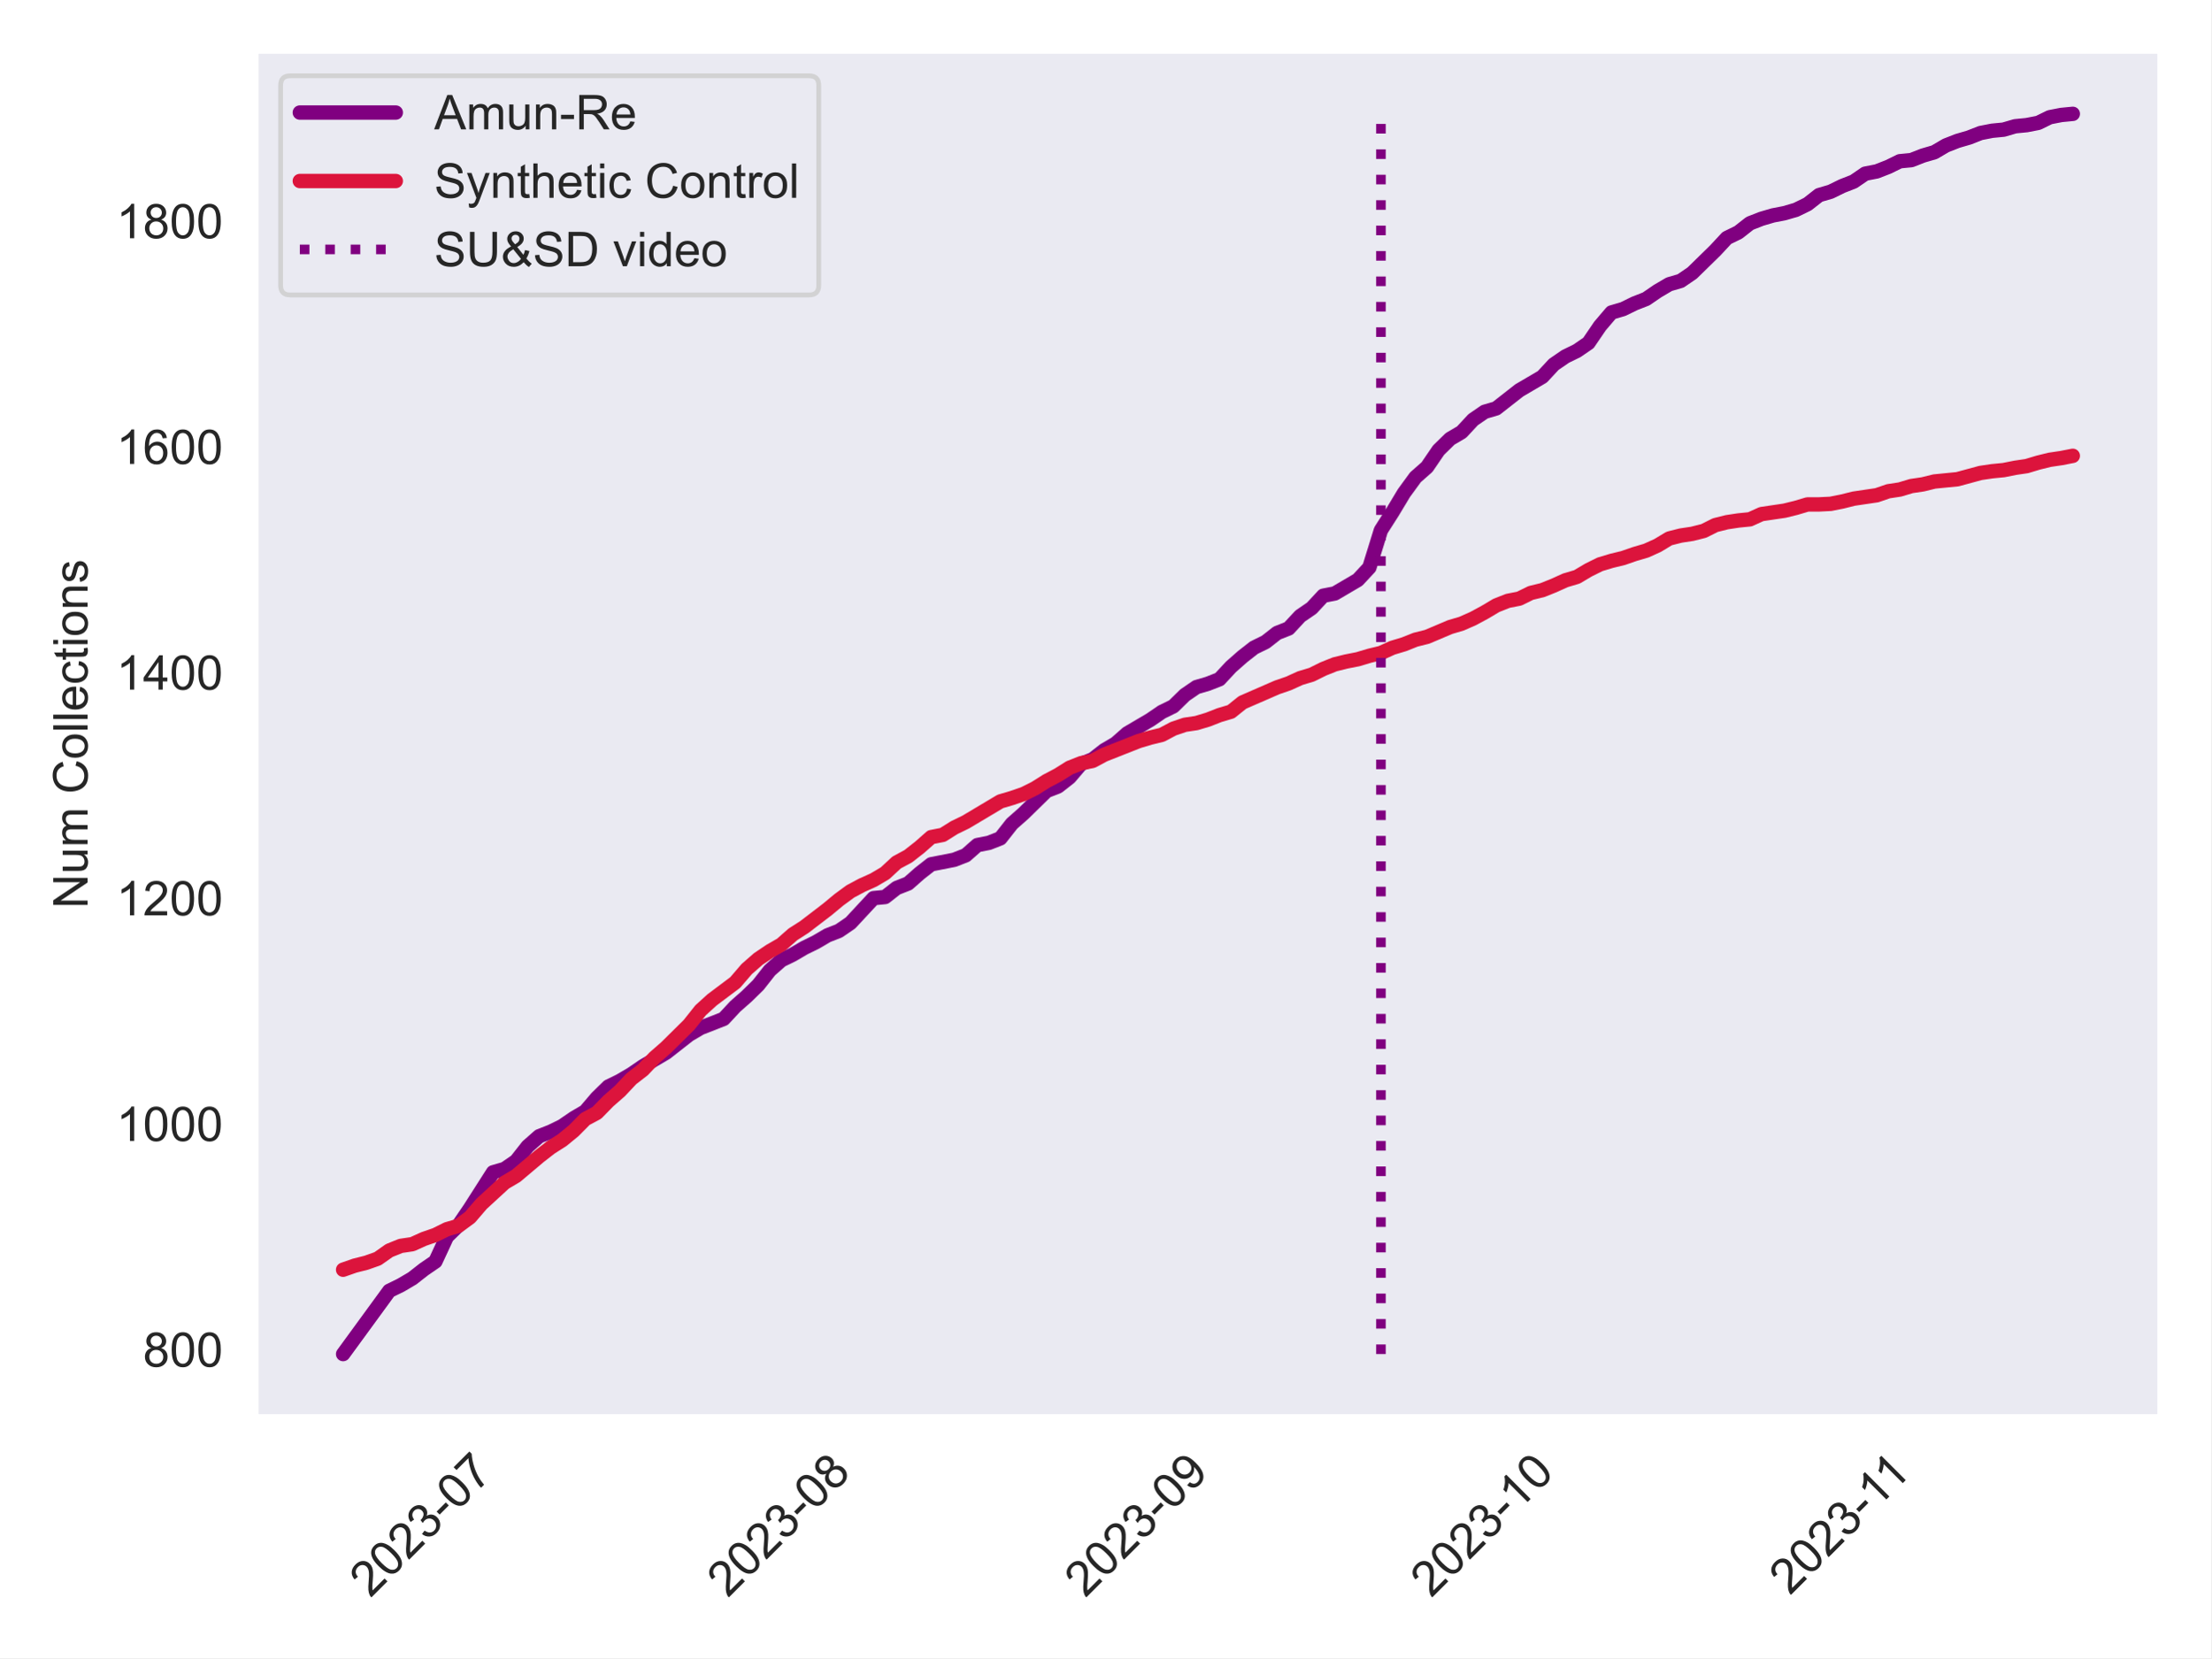
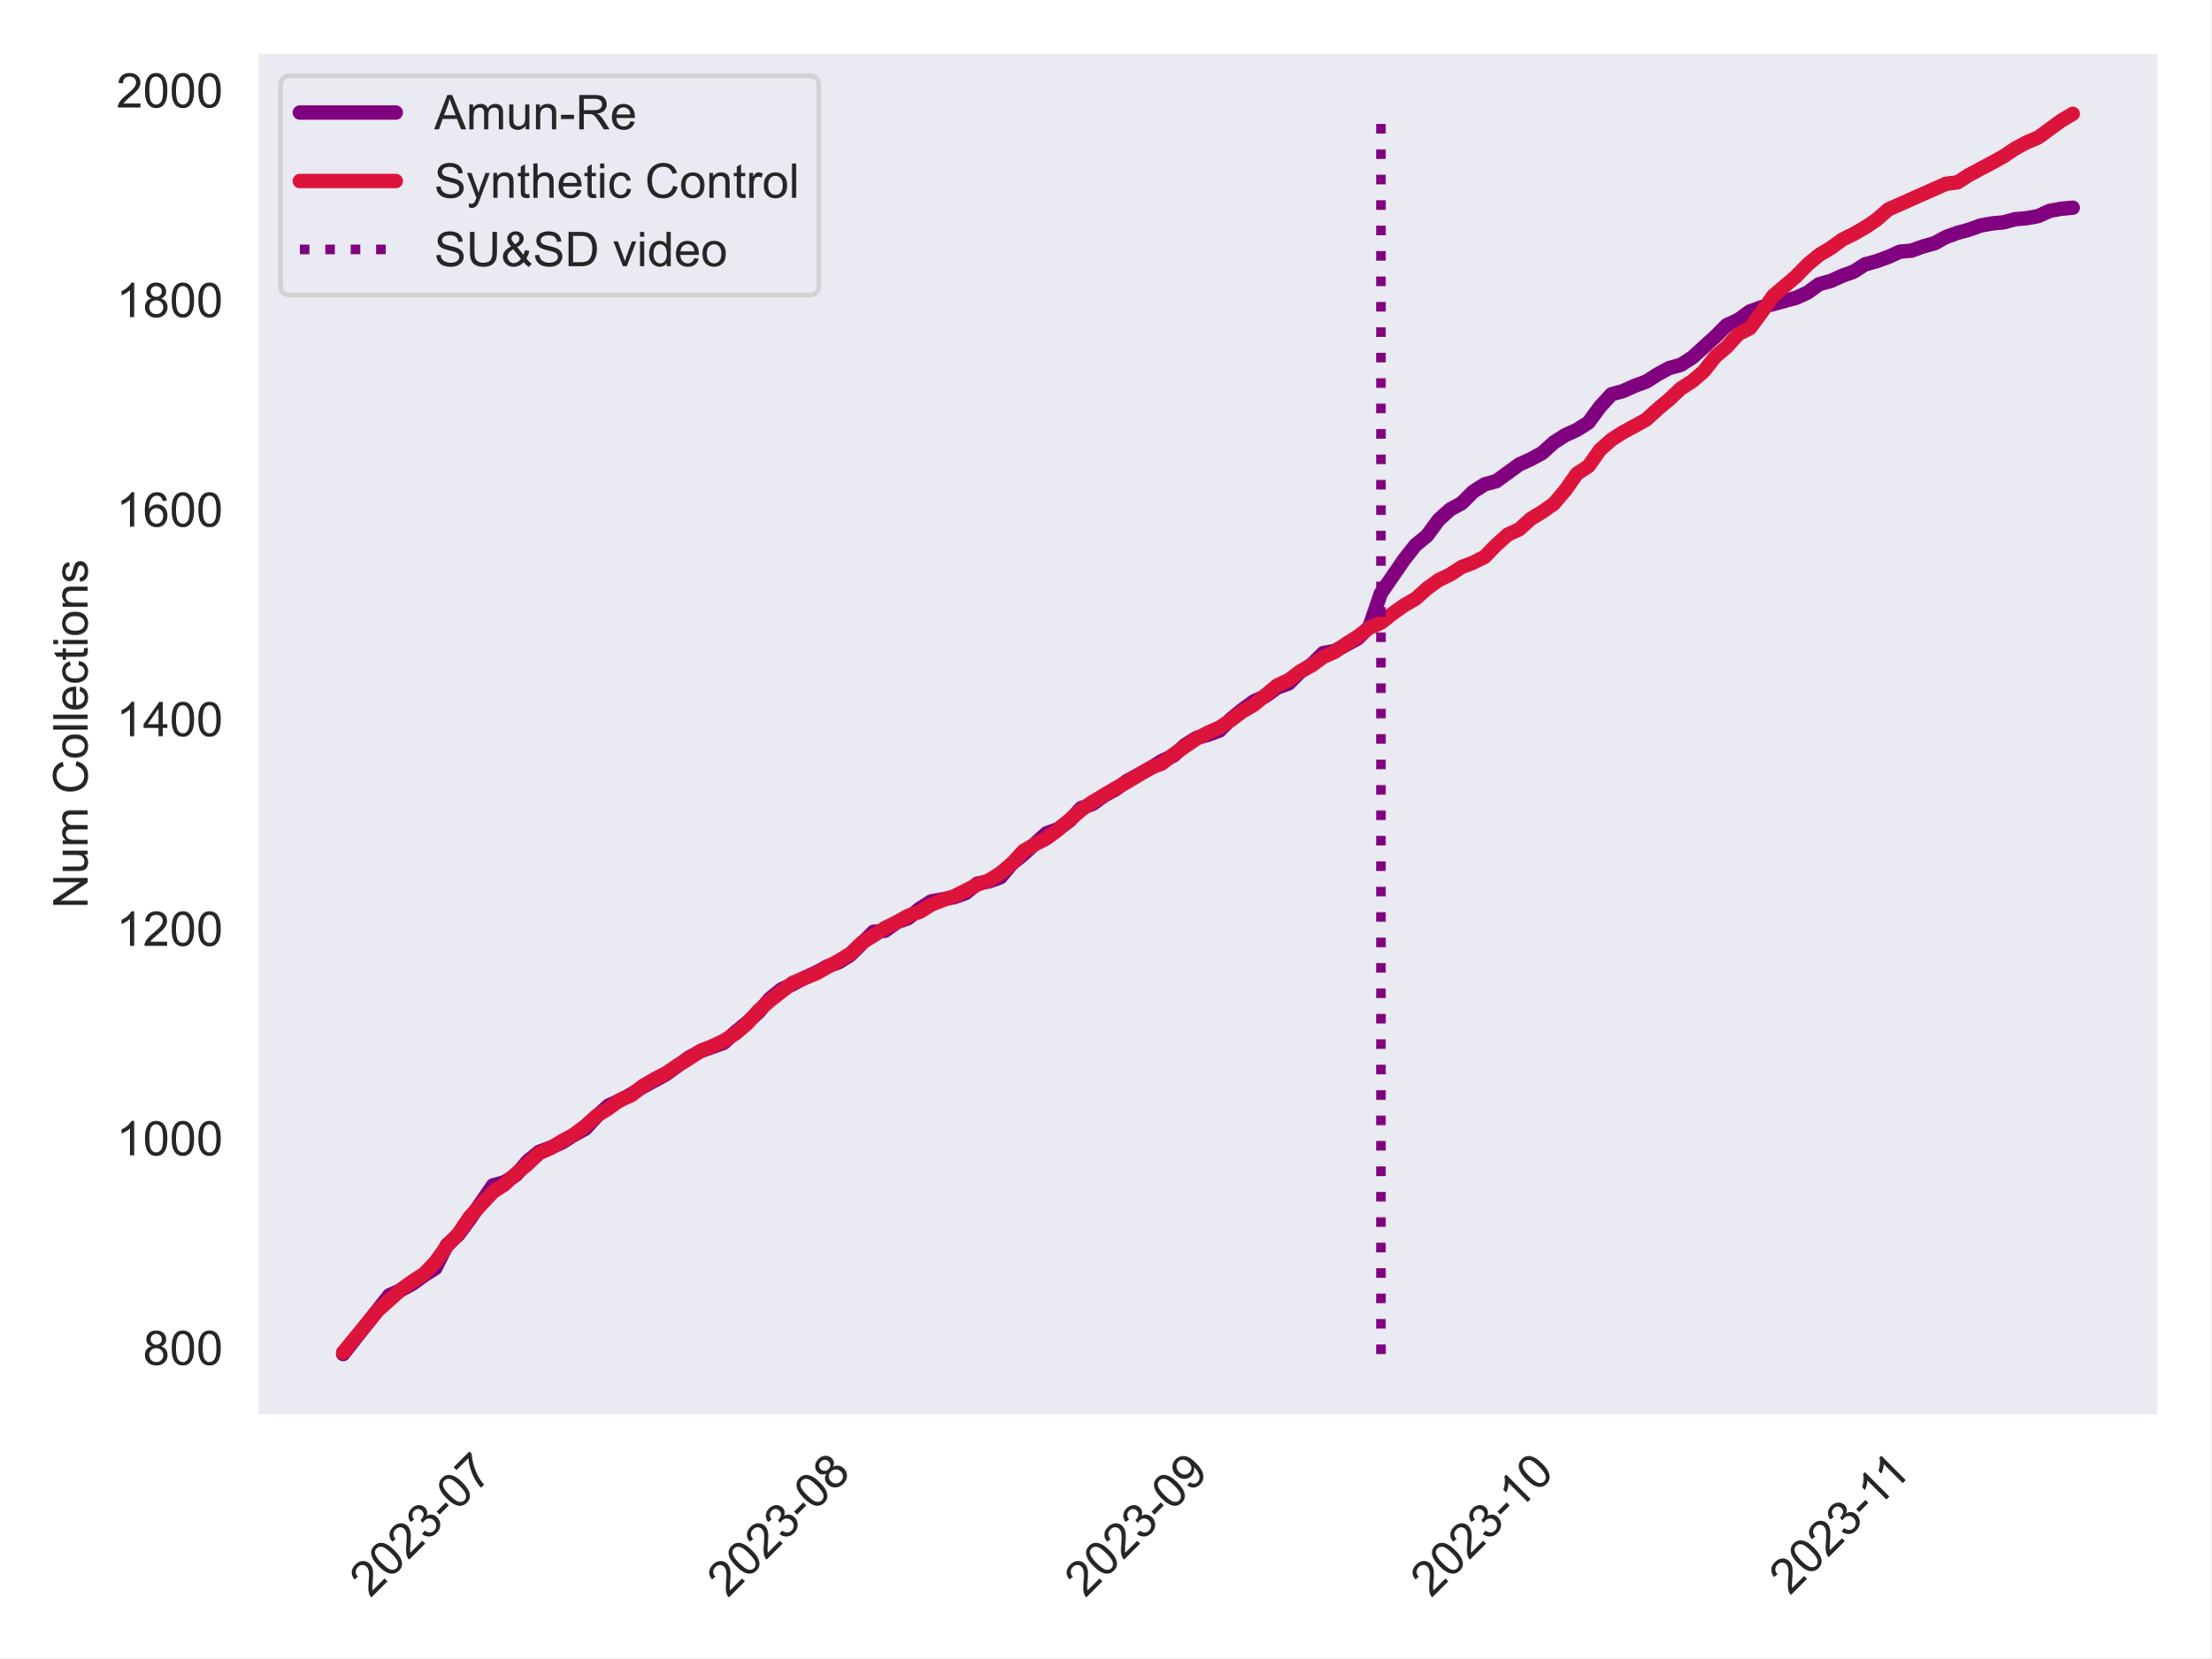
<svg xmlns="http://www.w3.org/2000/svg" xmlns:xlink="http://www.w3.org/1999/xlink" width="460.8pt" height="345.6pt" viewBox="0 0 460.8 345.6" version="1.1">
  <defs>
    <style type="text/css">*{stroke-linejoin: round; stroke-linecap: butt}</style>
  </defs>
  <g id="figure_1">
    <g id="patch_1">
      <path d="M 0 345.6  L 460.8 345.6  L 460.8 0  L 0 0  z " style="fill: #ffffff" />
    </g>
    <g id="axes_1">
      <g id="patch_2">
        <path d="M 53.48 295.153  L 450 295.153  L 450 10.8  L 53.48 10.8  z " style="fill: #eaeaf2" />
      </g>
      <g id="matplotlib.axis_1">
        <g id="xtick_1">
          <g id="text_1">
            <g style="fill: #262626" transform="translate(77.17993 333.1617) rotate(-45) scale(0.1 -0.1)">
              <defs>
                <path id="ArialMT-32" d="M 3222 541  L 3222 0  L 194 0  Q 188 203 259 391  Q 375 700 629 1000  Q 884 1300 1366 1694  Q 2113 2306 2375 2664  Q 2638 3022 2638 3341  Q 2638 3675 2398 3904  Q 2159 4134 1775 4134  Q 1369 4134 1125 3890  Q 881 3647 878 3216  L 300 3275  Q 359 3922 746 4261  Q 1134 4600 1788 4600  Q 2447 4600 2831 4234  Q 3216 3869 3216 3328  Q 3216 3053 3103 2787  Q 2991 2522 2730 2228  Q 2469 1934 1863 1422  Q 1356 997 1212 845  Q 1069 694 975 541  L 3222 541  z " transform="scale(0.015625)" />
                <path id="ArialMT-30" d="M 266 2259  Q 266 3072 433 3567  Q 600 4063 929 4331  Q 1259 4600 1759 4600  Q 2128 4600 2406 4451  Q 2684 4303 2865 4023  Q 3047 3744 3150 3342  Q 3253 2941 3253 2259  Q 3253 1453 3087 958  Q 2922 463 2592 192  Q 2263 -78 1759 -78  Q 1097 -78 719 397  Q 266 969 266 2259  z M 844 2259  Q 844 1131 1108 757  Q 1372 384 1759 384  Q 2147 384 2411 759  Q 2675 1134 2675 2259  Q 2675 3391 2411 3762  Q 2147 4134 1753 4134  Q 1366 4134 1134 3806  Q 844 3388 844 2259  z " transform="scale(0.015625)" />
                <path id="ArialMT-33" d="M 269 1209  L 831 1284  Q 928 806 1161 595  Q 1394 384 1728 384  Q 2125 384 2398 659  Q 2672 934 2672 1341  Q 2672 1728 2419 1979  Q 2166 2231 1775 2231  Q 1616 2231 1378 2169  L 1441 2663  Q 1497 2656 1531 2656  Q 1891 2656 2178 2843  Q 2466 3031 2466 3422  Q 2466 3731 2256 3934  Q 2047 4138 1716 4138  Q 1388 4138 1169 3931  Q 950 3725 888 3313  L 325 3413  Q 428 3978 793 4289  Q 1159 4600 1703 4600  Q 2078 4600 2393 4439  Q 2709 4278 2876 4000  Q 3044 3722 3044 3409  Q 3044 3113 2884 2869  Q 2725 2625 2413 2481  Q 2819 2388 3044 2092  Q 3269 1797 3269 1353  Q 3269 753 2831 336  Q 2394 -81 1725 -81  Q 1122 -81 723 278  Q 325 638 269 1209  z " transform="scale(0.015625)" />
                <path id="ArialMT-2d" d="M 203 1375  L 203 1941  L 1931 1941  L 1931 1375  L 203 1375  z " transform="scale(0.015625)" />
                <path id="ArialMT-37" d="M 303 3981  L 303 4522  L 3269 4522  L 3269 4084  Q 2831 3619 2401 2847  Q 1972 2075 1738 1259  Q 1569 684 1522 0  L 944 0  Q 953 541 1156 1306  Q 1359 2072 1739 2783  Q 2119 3494 2547 3981  L 303 3981  z " transform="scale(0.015625)" />
              </defs>
              <use xlink:href="#ArialMT-32" />
              <use xlink:href="#ArialMT-30" x="55.615" />
              <use xlink:href="#ArialMT-32" x="111.23" />
              <use xlink:href="#ArialMT-33" x="166.846" />
              <use xlink:href="#ArialMT-2d" x="222.461" />
              <use xlink:href="#ArialMT-30" x="255.762" />
              <use xlink:href="#ArialMT-37" x="311.377" />
            </g>
          </g>
        </g>
        <g id="xtick_2">
          <g id="text_2">
            <g style="fill: #262626" transform="translate(151.6776 333.1617) rotate(-45) scale(0.1 -0.1)">
              <defs>
                <path id="ArialMT-38" d="M 1131 2484  Q 781 2613 612 2850  Q 444 3088 444 3419  Q 444 3919 803 4259  Q 1163 4600 1759 4600  Q 2359 4600 2725 4251  Q 3091 3903 3091 3403  Q 3091 3084 2923 2848  Q 2756 2613 2416 2484  Q 2838 2347 3058 2040  Q 3278 1734 3278 1309  Q 3278 722 2862 322  Q 2447 -78 1769 -78  Q 1091 -78 675 323  Q 259 725 259 1325  Q 259 1772 486 2073  Q 713 2375 1131 2484  z M 1019 3438  Q 1019 3113 1228 2906  Q 1438 2700 1772 2700  Q 2097 2700 2305 2904  Q 2513 3109 2513 3406  Q 2513 3716 2298 3927  Q 2084 4138 1766 4138  Q 1444 4138 1231 3931  Q 1019 3725 1019 3438  z M 838 1322  Q 838 1081 952 856  Q 1066 631 1291 507  Q 1516 384 1775 384  Q 2178 384 2440 643  Q 2703 903 2703 1303  Q 2703 1709 2433 1975  Q 2163 2241 1756 2241  Q 1359 2241 1098 1978  Q 838 1716 838 1322  z " transform="scale(0.015625)" />
              </defs>
              <use xlink:href="#ArialMT-32" />
              <use xlink:href="#ArialMT-30" x="55.615" />
              <use xlink:href="#ArialMT-32" x="111.23" />
              <use xlink:href="#ArialMT-33" x="166.846" />
              <use xlink:href="#ArialMT-2d" x="222.461" />
              <use xlink:href="#ArialMT-30" x="255.762" />
              <use xlink:href="#ArialMT-38" x="311.377" />
            </g>
          </g>
        </g>
        <g id="xtick_3">
          <g id="text_3">
            <g style="fill: #262626" transform="translate(226.1753 333.1617) rotate(-45) scale(0.1 -0.1)">
              <defs>
                <path id="ArialMT-39" d="M 350 1059  L 891 1109  Q 959 728 1153 556  Q 1347 384 1650 384  Q 1909 384 2104 503  Q 2300 622 2425 820  Q 2550 1019 2634 1356  Q 2719 1694 2719 2044  Q 2719 2081 2716 2156  Q 2547 1888 2255 1720  Q 1963 1553 1622 1553  Q 1053 1553 659 1965  Q 266 2378 266 3053  Q 266 3750 677 4175  Q 1088 4600 1706 4600  Q 2153 4600 2523 4359  Q 2894 4119 3086 3673  Q 3278 3228 3278 2384  Q 3278 1506 3087 986  Q 2897 466 2520 194  Q 2144 -78 1638 -78  Q 1100 -78 759 220  Q 419 519 350 1059  z M 2653 3081  Q 2653 3566 2395 3850  Q 2138 4134 1775 4134  Q 1400 4134 1122 3828  Q 844 3522 844 3034  Q 844 2597 1108 2323  Q 1372 2050 1759 2050  Q 2150 2050 2401 2323  Q 2653 2597 2653 3081  z " transform="scale(0.015625)" />
              </defs>
              <use xlink:href="#ArialMT-32" />
              <use xlink:href="#ArialMT-30" x="55.615" />
              <use xlink:href="#ArialMT-32" x="111.23" />
              <use xlink:href="#ArialMT-33" x="166.846" />
              <use xlink:href="#ArialMT-2d" x="222.461" />
              <use xlink:href="#ArialMT-30" x="255.762" />
              <use xlink:href="#ArialMT-39" x="311.377" />
            </g>
          </g>
        </g>
        <g id="xtick_4">
          <g id="text_4">
            <g style="fill: #262626" transform="translate(298.2699 333.1617) rotate(-45) scale(0.1 -0.1)">
              <defs>
                <path id="ArialMT-31" d="M 2384 0  L 1822 0  L 1822 3584  Q 1619 3391 1289 3197  Q 959 3003 697 2906  L 697 3450  Q 1169 3672 1522 3987  Q 1875 4303 2022 4600  L 2384 4600  L 2384 0  z " transform="scale(0.015625)" />
              </defs>
              <use xlink:href="#ArialMT-32" />
              <use xlink:href="#ArialMT-30" x="55.615" />
              <use xlink:href="#ArialMT-32" x="111.23" />
              <use xlink:href="#ArialMT-33" x="166.846" />
              <use xlink:href="#ArialMT-2d" x="222.461" />
              <use xlink:href="#ArialMT-31" x="255.762" />
              <use xlink:href="#ArialMT-30" x="311.377" />
            </g>
          </g>
        </g>
        <g id="xtick_5">
          <g id="text_5">
            <g style="fill: #262626" transform="translate(373.0283 332.6402) rotate(-45) scale(0.1 -0.1)">
              <use xlink:href="#ArialMT-32" />
              <use xlink:href="#ArialMT-30" x="55.615" />
              <use xlink:href="#ArialMT-32" x="111.23" />
              <use xlink:href="#ArialMT-33" x="166.846" />
              <use xlink:href="#ArialMT-2d" x="222.461" />
              <use xlink:href="#ArialMT-31" x="255.762" />
              <use xlink:href="#ArialMT-31" x="304.002" />
            </g>
          </g>
        </g>
      </g>
      <g id="matplotlib.axis_2">
        <g id="ytick_1">
          <g id="text_6">
-             <g style="fill: #262626" transform="translate(29.79719 284.8658) scale(0.1 -0.1)">
+             <g style="fill: #262626" transform="translate(29.79719 284.4962) scale(0.1 -0.1)">
              <use xlink:href="#ArialMT-38" />
              <use xlink:href="#ArialMT-30" x="55.615" />
              <use xlink:href="#ArialMT-30" x="111.23" />
            </g>
          </g>
        </g>
        <g id="ytick_2">
          <g id="text_7">
-             <g style="fill: #262626" transform="translate(24.23625 237.8225) scale(0.1 -0.1)">
+             <g style="fill: #262626" transform="translate(24.23625 240.8137) scale(0.1 -0.1)">
              <use xlink:href="#ArialMT-31" />
              <use xlink:href="#ArialMT-30" x="55.615" />
              <use xlink:href="#ArialMT-30" x="111.23" />
              <use xlink:href="#ArialMT-30" x="166.846" />
            </g>
          </g>
        </g>
        <g id="ytick_3">
          <g id="text_8">
-             <g style="fill: #262626" transform="translate(24.23625 190.7793) scale(0.1 -0.1)">
+             <g style="fill: #262626" transform="translate(24.23625 197.1312) scale(0.1 -0.1)">
              <use xlink:href="#ArialMT-31" />
              <use xlink:href="#ArialMT-32" x="55.615" />
              <use xlink:href="#ArialMT-30" x="111.23" />
              <use xlink:href="#ArialMT-30" x="166.846" />
            </g>
          </g>
        </g>
        <g id="ytick_4">
          <g id="text_9">
-             <g style="fill: #262626" transform="translate(24.23625 143.7361) scale(0.1 -0.1)">
+             <g style="fill: #262626" transform="translate(24.23625 153.4487) scale(0.1 -0.1)">
              <defs>
                <path id="ArialMT-34" d="M 2069 0  L 2069 1097  L 81 1097  L 81 1613  L 2172 4581  L 2631 4581  L 2631 1613  L 3250 1613  L 3250 1097  L 2631 1097  L 2631 0  L 2069 0  z M 2069 1613  L 2069 3678  L 634 1613  L 2069 1613  z " transform="scale(0.015625)" />
              </defs>
              <use xlink:href="#ArialMT-31" />
              <use xlink:href="#ArialMT-34" x="55.615" />
              <use xlink:href="#ArialMT-30" x="111.23" />
              <use xlink:href="#ArialMT-30" x="166.846" />
            </g>
          </g>
        </g>
        <g id="ytick_5">
          <g id="text_10">
-             <g style="fill: #262626" transform="translate(24.23625 96.69282) scale(0.1 -0.1)">
+             <g style="fill: #262626" transform="translate(24.23625 109.7662) scale(0.1 -0.1)">
              <defs>
                <path id="ArialMT-36" d="M 3184 3459  L 2625 3416  Q 2550 3747 2413 3897  Q 2184 4138 1850 4138  Q 1581 4138 1378 3988  Q 1113 3794 959 3422  Q 806 3050 800 2363  Q 1003 2672 1297 2822  Q 1591 2972 1913 2972  Q 2475 2972 2870 2558  Q 3266 2144 3266 1488  Q 3266 1056 3080 686  Q 2894 316 2569 119  Q 2244 -78 1831 -78  Q 1128 -78 684 439  Q 241 956 241 2144  Q 241 3472 731 4075  Q 1159 4600 1884 4600  Q 2425 4600 2770 4297  Q 3116 3994 3184 3459  z M 888 1484  Q 888 1194 1011 928  Q 1134 663 1356 523  Q 1578 384 1822 384  Q 2178 384 2434 671  Q 2691 959 2691 1453  Q 2691 1928 2437 2201  Q 2184 2475 1800 2475  Q 1419 2475 1153 2201  Q 888 1928 888 1484  z " transform="scale(0.015625)" />
              </defs>
              <use xlink:href="#ArialMT-31" />
              <use xlink:href="#ArialMT-36" x="55.615" />
              <use xlink:href="#ArialMT-30" x="111.23" />
              <use xlink:href="#ArialMT-30" x="166.846" />
            </g>
          </g>
        </g>
        <g id="ytick_6">
          <g id="text_11">
-             <g style="fill: #262626" transform="translate(24.23625 49.64958) scale(0.1 -0.1)">
+             <g style="fill: #262626" transform="translate(24.23625 66.08368) scale(0.1 -0.1)">
              <use xlink:href="#ArialMT-31" />
              <use xlink:href="#ArialMT-38" x="55.615" />
              <use xlink:href="#ArialMT-30" x="111.23" />
              <use xlink:href="#ArialMT-30" x="166.846" />
            </g>
          </g>
        </g>
-         <g id="text_12">
+         <g id="ytick_7">
+           <g id="text_12">
+             <g style="fill: #262626" transform="translate(24.23625 22.40118) scale(0.1 -0.1)">
+               <use xlink:href="#ArialMT-32" />
+               <use xlink:href="#ArialMT-30" x="55.615" />
+               <use xlink:href="#ArialMT-30" x="111.23" />
+               <use xlink:href="#ArialMT-30" x="166.846" />
+             </g>
+           </g>
+         </g>
+         <g id="text_13">
          <g style="fill: #262626" transform="translate(18.24875 189.3764) rotate(-90) scale(0.1 -0.1)">
            <defs>
              <path id="ArialMT-4e" d="M 488 0  L 488 4581  L 1109 4581  L 3516 984  L 3516 4581  L 4097 4581  L 4097 0  L 3475 0  L 1069 3600  L 1069 0  L 488 0  z " transform="scale(0.015625)" />
              <path id="ArialMT-75" d="M 2597 0  L 2597 488  Q 2209 -75 1544 -75  Q 1250 -75 995 37  Q 741 150 617 320  Q 494 491 444 738  Q 409 903 409 1263  L 409 3319  L 972 3319  L 972 1478  Q 972 1038 1006 884  Q 1059 663 1231 536  Q 1403 409 1656 409  Q 1909 409 2131 539  Q 2353 669 2445 892  Q 2538 1116 2538 1541  L 2538 3319  L 3100 3319  L 3100 0  L 2597 0  z " transform="scale(0.015625)" />
              <path id="ArialMT-6d" d="M 422 0  L 422 3319  L 925 3319  L 925 2853  Q 1081 3097 1340 3245  Q 1600 3394 1931 3394  Q 2300 3394 2536 3241  Q 2772 3088 2869 2813  Q 3263 3394 3894 3394  Q 4388 3394 4653 3120  Q 4919 2847 4919 2278  L 4919 0  L 4359 0  L 4359 2091  Q 4359 2428 4304 2576  Q 4250 2725 4106 2815  Q 3963 2906 3769 2906  Q 3419 2906 3187 2673  Q 2956 2441 2956 1928  L 2956 0  L 2394 0  L 2394 2156  Q 2394 2531 2256 2718  Q 2119 2906 1806 2906  Q 1569 2906 1367 2781  Q 1166 2656 1075 2415  Q 984 2175 984 1722  L 984 0  L 422 0  z " transform="scale(0.015625)" />
              <path id="ArialMT-20" transform="scale(0.015625)" />
              <path id="ArialMT-43" d="M 3763 1606  L 4369 1453  Q 4178 706 3683 314  Q 3188 -78 2472 -78  Q 1731 -78 1267 223  Q 803 525 561 1097  Q 319 1669 319 2325  Q 319 3041 592 3573  Q 866 4106 1370 4382  Q 1875 4659 2481 4659  Q 3169 4659 3637 4309  Q 4106 3959 4291 3325  L 3694 3184  Q 3534 3684 3231 3912  Q 2928 4141 2469 4141  Q 1941 4141 1586 3887  Q 1231 3634 1087 3207  Q 944 2781 944 2328  Q 944 1744 1114 1308  Q 1284 872 1643 656  Q 2003 441 2422 441  Q 2931 441 3284 734  Q 3638 1028 3763 1606  z " transform="scale(0.015625)" />
              <path id="ArialMT-6f" d="M 213 1659  Q 213 2581 725 3025  Q 1153 3394 1769 3394  Q 2453 3394 2887 2945  Q 3322 2497 3322 1706  Q 3322 1066 3130 698  Q 2938 331 2570 128  Q 2203 -75 1769 -75  Q 1072 -75 642 372  Q 213 819 213 1659  z M 791 1659  Q 791 1022 1069 705  Q 1347 388 1769 388  Q 2188 388 2466 706  Q 2744 1025 2744 1678  Q 2744 2294 2464 2611  Q 2184 2928 1769 2928  Q 1347 2928 1069 2612  Q 791 2297 791 1659  z " transform="scale(0.015625)" />
              <path id="ArialMT-6c" d="M 409 0  L 409 4581  L 972 4581  L 972 0  L 409 0  z " transform="scale(0.015625)" />
              <path id="ArialMT-65" d="M 2694 1069  L 3275 997  Q 3138 488 2766 206  Q 2394 -75 1816 -75  Q 1088 -75 661 373  Q 234 822 234 1631  Q 234 2469 665 2931  Q 1097 3394 1784 3394  Q 2450 3394 2872 2941  Q 3294 2488 3294 1666  Q 3294 1616 3291 1516  L 816 1516  Q 847 969 1125 678  Q 1403 388 1819 388  Q 2128 388 2347 550  Q 2566 713 2694 1069  z M 847 1978  L 2700 1978  Q 2663 2397 2488 2606  Q 2219 2931 1791 2931  Q 1403 2931 1139 2672  Q 875 2413 847 1978  z " transform="scale(0.015625)" />
              <path id="ArialMT-63" d="M 2588 1216  L 3141 1144  Q 3050 572 2676 248  Q 2303 -75 1759 -75  Q 1078 -75 664 370  Q 250 816 250 1647  Q 250 2184 428 2587  Q 606 2991 970 3192  Q 1334 3394 1763 3394  Q 2303 3394 2647 3120  Q 2991 2847 3088 2344  L 2541 2259  Q 2463 2594 2264 2762  Q 2066 2931 1784 2931  Q 1359 2931 1093 2626  Q 828 2322 828 1663  Q 828 994 1084 691  Q 1341 388 1753 388  Q 2084 388 2306 591  Q 2528 794 2588 1216  z " transform="scale(0.015625)" />
              <path id="ArialMT-74" d="M 1650 503  L 1731 6  Q 1494 -44 1306 -44  Q 1000 -44 831 53  Q 663 150 594 308  Q 525 466 525 972  L 525 2881  L 113 2881  L 113 3319  L 525 3319  L 525 4141  L 1084 4478  L 1084 3319  L 1650 3319  L 1650 2881  L 1084 2881  L 1084 941  Q 1084 700 1114 631  Q 1144 563 1211 522  Q 1278 481 1403 481  Q 1497 481 1650 503  z " transform="scale(0.015625)" />
              <path id="ArialMT-69" d="M 425 3934  L 425 4581  L 988 4581  L 988 3934  L 425 3934  z M 425 0  L 425 3319  L 988 3319  L 988 0  L 425 0  z " transform="scale(0.015625)" />
              <path id="ArialMT-6e" d="M 422 0  L 422 3319  L 928 3319  L 928 2847  Q 1294 3394 1984 3394  Q 2284 3394 2536 3286  Q 2788 3178 2913 3003  Q 3038 2828 3088 2588  Q 3119 2431 3119 2041  L 3119 0  L 2556 0  L 2556 2019  Q 2556 2363 2490 2533  Q 2425 2703 2258 2804  Q 2091 2906 1866 2906  Q 1506 2906 1245 2678  Q 984 2450 984 1813  L 984 0  L 422 0  z " transform="scale(0.015625)" />
              <path id="ArialMT-73" d="M 197 991  L 753 1078  Q 800 744 1014 566  Q 1228 388 1613 388  Q 2000 388 2187 545  Q 2375 703 2375 916  Q 2375 1106 2209 1216  Q 2094 1291 1634 1406  Q 1016 1563 777 1677  Q 538 1791 414 1992  Q 291 2194 291 2438  Q 291 2659 392 2848  Q 494 3038 669 3163  Q 800 3259 1026 3326  Q 1253 3394 1513 3394  Q 1903 3394 2198 3281  Q 2494 3169 2634 2976  Q 2775 2784 2828 2463  L 2278 2388  Q 2241 2644 2061 2787  Q 1881 2931 1553 2931  Q 1166 2931 1000 2803  Q 834 2675 834 2503  Q 834 2394 903 2306  Q 972 2216 1119 2156  Q 1203 2125 1616 2013  Q 2213 1853 2448 1751  Q 2684 1650 2818 1456  Q 2953 1263 2953 975  Q 2953 694 2789 445  Q 2625 197 2315 61  Q 2006 -75 1616 -75  Q 969 -75 630 194  Q 291 463 197 991  z " transform="scale(0.015625)" />
            </defs>
            <use xlink:href="#ArialMT-4e" />
            <use xlink:href="#ArialMT-75" x="72.217" />
            <use xlink:href="#ArialMT-6d" x="127.832" />
            <use xlink:href="#ArialMT-20" x="211.133" />
            <use xlink:href="#ArialMT-43" x="238.916" />
            <use xlink:href="#ArialMT-6f" x="311.133" />
            <use xlink:href="#ArialMT-6c" x="366.748" />
            <use xlink:href="#ArialMT-6c" x="388.965" />
            <use xlink:href="#ArialMT-65" x="411.182" />
            <use xlink:href="#ArialMT-63" x="466.797" />
            <use xlink:href="#ArialMT-74" x="516.797" />
            <use xlink:href="#ArialMT-69" x="544.58" />
            <use xlink:href="#ArialMT-6f" x="566.797" />
            <use xlink:href="#ArialMT-6e" x="622.412" />
            <use xlink:href="#ArialMT-73" x="678.027" />
          </g>
        </g>
      </g>
      <g id="PolyCollection_1" />
      <g id="PolyCollection_2" />
      <g id="line2d_1">
-         <path d="M 71.504 282.228  L 81.116 269.056  L 83.519 267.88  L 85.923 266.468  L 88.326 264.587  L 90.729 262.94  L 93.132 257.765  L 95.535 255.413  L 97.938 251.885  L 102.745 244.358  L 105.148 243.652  L 107.551 242.006  L 109.954 238.948  L 112.357 236.831  L 114.76 235.89  L 117.164 234.714  L 119.567 233.068  L 121.97 231.656  L 124.373 228.834  L 126.776 226.482  L 129.179 225.305  L 131.582 223.894  L 133.986 222.248  L 138.792 219.425  L 143.598 215.662  L 146.001 214.25  L 150.808 212.369  L 153.211 209.781  L 155.614 207.664  L 158.017 205.312  L 160.42 202.254  L 162.823 200.137  L 165.227 198.961  L 167.63 197.55  L 170.033 196.374  L 172.436 194.963  L 174.839 194.022  L 177.242 192.375  L 182.049 187.2  L 184.452 186.965  L 186.855 185.083  L 189.258 184.143  L 191.661 182.026  L 194.064 180.144  L 198.871 179.203  L 201.274 178.262  L 203.677 176.145  L 206.08 175.675  L 208.483 174.734  L 210.886 171.676  L 213.29 169.559  L 218.096 164.855  L 220.499 163.914  L 222.902 162.032  L 225.305 159.21  L 227.708 158.269  L 230.112 156.387  L 232.515 154.976  L 234.918 152.859  L 239.724 150.036  L 242.127 148.39  L 244.531 147.214  L 246.934 144.861  L 249.337 143.215  L 251.74 142.509  L 254.143 141.568  L 256.546 138.981  L 258.949 136.864  L 261.353 134.982  L 263.756 133.806  L 266.159 131.925  L 268.562 130.984  L 270.965 128.396  L 273.368 126.75  L 275.772 124.162  L 278.175 123.692  L 282.981 120.869  L 285.384 118.282  L 287.787 110.52  L 290.19 106.756  L 292.594 102.758  L 294.997 99.465  L 297.4 97.348  L 299.803 93.82  L 302.206 91.467  L 304.609 90.056  L 307.012 87.469  L 309.416 85.822  L 311.819 85.117  L 316.625 81.353  L 321.431 78.531  L 323.835 75.943  L 326.238 74.297  L 328.641 73.121  L 331.044 71.474  L 333.447 67.946  L 335.85 65.123  L 338.253 64.418  L 340.657 63.241  L 343.06 62.301  L 345.463 60.654  L 347.866 59.243  L 350.269 58.537  L 352.672 56.891  L 357.479 52.186  L 359.882 49.599  L 362.285 48.423  L 364.688 46.541  L 367.091 45.6  L 369.494 44.895  L 371.898 44.424  L 374.301 43.719  L 376.704 42.542  L 379.107 40.661  L 381.51 39.955  L 383.913 38.779  L 386.316 37.838  L 388.72 36.192  L 391.123 35.721  L 393.526 34.78  L 395.929 33.604  L 398.332 33.369  L 400.735 32.428  L 403.139 31.722  L 405.542 30.311  L 407.945 29.37  L 410.348 28.665  L 412.751 27.724  L 415.154 27.253  L 417.557 27.018  L 419.961 26.313  L 422.364 26.077  L 424.767 25.607  L 427.17 24.431  L 429.573 23.96  L 431.976 23.725  L 431.976 23.725  " clip-path="url(#p257ad15599)" style="fill: none; stroke: #800080; stroke-width: 3; stroke-linecap: round" />
+         <path d="M 71.504 282.228  L 81.116 269.997  L 83.519 268.905  L 85.923 267.594  L 88.326 265.847  L 90.729 264.318  L 93.132 259.513  L 95.535 257.329  L 97.938 254.053  L 102.745 247.063  L 105.148 246.408  L 107.551 244.879  L 109.954 242.04  L 112.357 240.074  L 114.76 239.2  L 117.164 238.108  L 119.567 236.58  L 121.97 235.269  L 124.373 232.648  L 126.776 230.464  L 129.179 229.372  L 131.582 228.061  L 133.986 226.533  L 138.792 223.912  L 143.598 220.417  L 146.001 219.107  L 150.808 217.359  L 153.211 215.175  L 155.614 213.209  L 158.017 211.025  L 160.42 208.186  L 162.823 206.22  L 165.227 205.128  L 167.63 203.818  L 170.033 202.726  L 172.436 201.415  L 174.839 200.541  L 177.242 199.013  L 182.049 194.208  L 184.452 193.989  L 186.855 192.242  L 189.258 191.368  L 191.661 189.402  L 194.064 187.874  L 198.871 187  L 201.274 186.126  L 203.677 184.161  L 206.08 183.724  L 208.483 182.85  L 210.886 180.011  L 213.29 178.045  L 218.096 173.677  L 220.499 172.803  L 222.902 171.056  L 225.305 168.435  L 227.708 167.561  L 230.112 165.814  L 232.515 164.503  L 234.918 162.756  L 239.724 160.135  L 242.127 158.606  L 244.531 157.514  L 246.934 155.33  L 249.337 153.801  L 251.74 153.146  L 254.143 152.272  L 256.546 149.87  L 258.949 147.904  L 261.353 146.157  L 263.756 145.065  L 266.159 143.317  L 268.562 142.444  L 270.965 140.041  L 273.368 138.512  L 275.772 136.11  L 278.175 135.673  L 282.981 133.052  L 285.384 130.649  L 287.787 123.66  L 292.594 116.671  L 294.997 113.613  L 297.4 111.648  L 299.803 108.371  L 302.206 106.187  L 304.609 104.877  L 307.012 102.474  L 309.416 100.945  L 311.819 100.29  L 316.625 96.796  L 319.028 95.703  L 321.431 94.393  L 323.835 92.209  L 326.238 90.68  L 328.641 89.588  L 331.044 88.059  L 333.447 84.783  L 335.85 82.162  L 338.253 81.507  L 340.657 80.415  L 343.06 79.541  L 345.463 78.012  L 347.866 76.702  L 350.269 76.046  L 352.672 74.517  L 357.479 70.149  L 359.882 67.747  L 362.285 66.655  L 364.688 64.907  L 367.091 64.034  L 374.301 62.068  L 376.704 60.976  L 379.107 59.229  L 381.51 58.573  L 383.913 57.481  L 386.316 56.608  L 388.72 55.079  L 391.123 54.424  L 393.526 53.55  L 395.929 52.458  L 398.332 52.239  L 400.735 51.366  L 403.139 50.711  L 405.542 49.4  L 407.945 48.526  L 410.348 47.871  L 412.751 46.997  L 415.154 46.561  L 417.557 46.342  L 419.961 45.687  L 422.364 45.469  L 424.767 45.032  L 427.17 43.94  L 429.573 43.503  L 431.976 43.284  L 431.976 43.284  " clip-path="url(#ped41d2920e)" style="fill: none; stroke: #800080; stroke-width: 3; stroke-linecap: round" />
      </g>
      <g id="line2d_2">
-         <path d="M 71.504 264.652  L 73.907 263.808  L 76.31 263.201  L 78.713 262.35  L 81.116 260.655  L 83.519 259.683  L 85.923 259.326  L 88.326 258.24  L 90.729 257.405  L 93.132 256.213  L 95.535 255.507  L 97.938 253.739  L 100.341 250.94  L 105.148 246.519  L 107.551 245.099  L 112.357 241.043  L 114.76 239.177  L 117.164 237.652  L 119.567 235.68  L 121.97 233.246  L 124.373 231.964  L 126.776 229.507  L 129.179 227.405  L 131.582 224.85  L 133.986 222.992  L 136.389 220.46  L 138.792 218.359  L 143.598 213.605  L 146.001 210.578  L 148.404 208.395  L 153.211 204.785  L 155.614 201.987  L 158.017 199.885  L 160.42 198.263  L 162.823 196.875  L 165.227 194.758  L 167.63 193.217  L 172.436 189.536  L 174.839 187.541  L 177.242 185.78  L 179.645 184.499  L 182.049 183.42  L 184.452 182.001  L 186.855 179.77  L 189.258 178.481  L 191.661 176.599  L 194.064 174.482  L 196.468 174.012  L 198.871 172.503  L 201.274 171.334  L 208.483 167.037  L 210.886 166.331  L 213.29 165.504  L 215.693 164.312  L 218.096 162.795  L 220.499 161.529  L 222.902 160.02  L 225.305 159.071  L 227.708 158.593  L 230.112 157.303  L 237.321 154.457  L 239.724 153.743  L 242.127 153.159  L 244.531 151.885  L 246.934 151.066  L 249.337 150.709  L 251.74 149.988  L 254.143 149.047  L 256.546 148.333  L 258.949 146.404  L 266.159 143.264  L 268.562 142.437  L 270.965 141.343  L 273.368 140.621  L 275.772 139.429  L 278.175 138.465  L 280.578 137.873  L 282.981 137.402  L 285.384 136.681  L 287.787 136.097  L 290.19 135.011  L 292.594 134.289  L 294.997 133.332  L 297.4 132.732  L 302.206 130.697  L 304.609 129.984  L 307.012 128.921  L 309.416 127.624  L 311.819 126.196  L 314.222 125.24  L 316.625 124.769  L 319.028 123.585  L 321.431 123.001  L 323.835 122.037  L 326.238 120.95  L 328.641 120.237  L 331.044 118.81  L 333.447 117.618  L 335.85 116.896  L 338.253 116.312  L 340.657 115.477  L 343.06 114.771  L 345.463 113.685  L 347.866 112.234  L 350.269 111.626  L 352.672 111.261  L 355.076 110.653  L 357.479 109.446  L 359.882 108.846  L 362.285 108.481  L 364.688 108.238  L 367.091 107.152  L 371.898 106.438  L 374.301 105.846  L 376.704 105.132  L 379.107 105.132  L 381.51 105.011  L 383.913 104.532  L 386.316 103.933  L 391.123 103.219  L 393.526 102.392  L 395.929 102.027  L 398.332 101.305  L 400.735 100.949  L 403.139 100.357  L 407.945 99.878  L 412.751 98.573  L 415.154 98.216  L 417.557 97.981  L 419.961 97.502  L 422.364 97.146  L 424.767 96.424  L 427.17 95.832  L 429.573 95.475  L 431.976 95.005  L 431.976 95.005  " clip-path="url(#p257ad15599)" style="fill: none; stroke: #dc143c; stroke-width: 3; stroke-linecap: round" />
+         <path d="M 71.504 281.906  L 78.713 273.156  L 83.519 268.843  L 85.923 267.094  L 88.326 265.548  L 90.729 263.058  L 93.132 259.705  L 95.535 257.138  L 97.938 253.591  L 102.745 248.425  L 105.148 246.862  L 107.551 244.62  L 109.954 242.63  L 112.357 240.359  L 114.76 239.287  L 117.164 237.806  L 119.567 236.5  L 121.97 234.711  L 124.373 232.541  L 126.776 231.055  L 129.179 229.28  L 131.582 228.264  L 133.986 226.34  L 136.389 224.932  L 138.792 223.702  L 141.195 222.074  L 143.598 220.634  L 146.001 219.03  L 148.404 218.072  L 150.808 216.949  L 153.211 215.469  L 155.614 213.42  L 158.017 210.698  L 160.42 208.582  L 165.227 204.834  L 170.033 202.917  L 174.839 200.218  L 177.242 198.767  L 179.645 196.445  L 182.049 194.996  L 184.452 193.398  L 186.855 192.234  L 189.258 190.877  L 191.661 190.067  L 194.064 188.564  L 196.468 187.606  L 198.871 186.811  L 203.677 184.373  L 206.08 183.526  L 208.483 181.996  L 210.886 180.004  L 213.29 177.375  L 215.693 175.971  L 218.096 174.736  L 220.499 172.94  L 225.305 168.826  L 227.708 167.141  L 232.515 164.271  L 234.918 162.982  L 239.724 160.051  L 242.127 159.136  L 244.531 157.259  L 249.337 153.969  L 251.74 152.703  L 254.143 151.644  L 256.546 150.076  L 258.949 148.272  L 261.353 146.875  L 266.159 142.871  L 268.562 141.754  L 270.965 139.933  L 273.368 138.692  L 275.772 136.919  L 278.175 135.863  L 280.578 134.176  L 282.981 132.648  L 285.384 130.85  L 287.787 129.795  L 290.19 127.899  L 292.594 126.185  L 294.997 124.804  L 297.4 122.653  L 299.803 120.904  L 302.206 119.759  L 304.609 118.187  L 307.012 117.267  L 309.416 116.051  L 311.819 113.575  L 314.222 111.421  L 316.625 110.317  L 319.028 108.133  L 321.431 106.688  L 323.835 104.975  L 326.238 102.151  L 328.641 98.719  L 331.044 97.167  L 333.447 93.763  L 335.85 91.629  L 338.253 90.093  L 343.06 87.47  L 345.463 85.267  L 347.866 83.26  L 350.269 80.981  L 352.672 79.458  L 355.076 77.387  L 357.479 74.317  L 359.882 72.279  L 362.285 69.615  L 364.688 68.399  L 367.091 65.149  L 369.494 61.694  L 374.301 57.61  L 376.704 55.135  L 379.107 53.136  L 381.51 51.71  L 383.913 49.952  L 386.316 48.759  L 388.72 47.382  L 391.123 45.768  L 393.526 43.647  L 405.542 38.303  L 407.945 38.014  L 410.348 36.463  L 415.154 33.905  L 417.557 32.58  L 419.961 30.958  L 422.364 29.669  L 424.767 28.652  L 429.573 25.144  L 431.976 23.725  L 431.976 23.725  " clip-path="url(#ped41d2920e)" style="fill: none; stroke: #dc143c; stroke-width: 3; stroke-linecap: round" />
      </g>
      <g id="LineCollection_1">
-         <path d="M 287.787 282.228  L 287.787 23.725  " clip-path="url(#p257ad15599)" style="fill: none; stroke-dasharray: 2,3.3; stroke-dashoffset: 0; stroke: #800080; stroke-width: 2" />
+         <path d="M 287.787 282.228  L 287.787 23.725  " clip-path="url(#ped41d2920e)" style="fill: none; stroke-dasharray: 2,3.3; stroke-dashoffset: 0; stroke: #800080; stroke-width: 2" />
      </g>
      <g id="patch_3">
        <path d="M 53.48 295.153  L 53.48 10.8  " style="fill: none; stroke: #ffffff; stroke-width: 0.8; stroke-linejoin: miter; stroke-linecap: square" />
      </g>
      <g id="patch_4">
        <path d="M 450 295.153  L 450 10.8  " style="fill: none; stroke: #ffffff; stroke-width: 0.8; stroke-linejoin: miter; stroke-linecap: square" />
      </g>
      <g id="patch_5">
        <path d="M 53.48 295.153  L 450 295.153  " style="fill: none; stroke: #ffffff; stroke-width: 0.8; stroke-linejoin: miter; stroke-linecap: square" />
      </g>
      <g id="patch_6">
        <path d="M 53.48 10.8  L 450 10.8  " style="fill: none; stroke: #ffffff; stroke-width: 0.8; stroke-linejoin: miter; stroke-linecap: square" />
      </g>
      <g id="legend_1">
        <g id="patch_7">
          <path d="M 60.48 61.475  L 168.624 61.475  Q 170.624 61.475 170.624 59.475  L 170.624 17.8  Q 170.624 15.8 168.624 15.8  L 60.48 15.8  Q 58.48 15.8 58.48 17.8  L 58.48 59.475  Q 58.48 61.475 60.48 61.475  z " style="fill: #eaeaf2; opacity: 0.8; stroke: #cccccc; stroke-linejoin: miter" />
        </g>
        <g id="line2d_3">
          <path d="M 62.48 23.458  L 72.48 23.458  L 82.48 23.458  " style="fill: none; stroke: #800080; stroke-width: 3; stroke-linecap: round" />
        </g>
-         <g id="text_13">
+         <g id="text_14">
          <g style="fill: #262626" transform="translate(90.48 26.95781) scale(0.1 -0.1)">
            <defs>
              <path id="ArialMT-41" d="M -9 0  L 1750 4581  L 2403 4581  L 4278 0  L 3588 0  L 3053 1388  L 1138 1388  L 634 0  L -9 0  z M 1313 1881  L 2866 1881  L 2388 3150  Q 2169 3728 2063 4100  Q 1975 3659 1816 3225  L 1313 1881  z " transform="scale(0.015625)" />
              <path id="ArialMT-52" d="M 503 0  L 503 4581  L 2534 4581  Q 3147 4581 3465 4457  Q 3784 4334 3975 4021  Q 4166 3709 4166 3331  Q 4166 2844 3850 2509  Q 3534 2175 2875 2084  Q 3116 1969 3241 1856  Q 3506 1613 3744 1247  L 4541 0  L 3778 0  L 3172 953  Q 2906 1366 2734 1584  Q 2563 1803 2427 1890  Q 2291 1978 2150 2013  Q 2047 2034 1813 2034  L 1109 2034  L 1109 0  L 503 0  z M 1109 2559  L 2413 2559  Q 2828 2559 3062 2645  Q 3297 2731 3419 2920  Q 3541 3109 3541 3331  Q 3541 3656 3305 3865  Q 3069 4075 2559 4075  L 1109 4075  L 1109 2559  z " transform="scale(0.015625)" />
            </defs>
            <use xlink:href="#ArialMT-41" />
            <use xlink:href="#ArialMT-6d" x="66.699" />
            <use xlink:href="#ArialMT-75" x="150" />
            <use xlink:href="#ArialMT-6e" x="205.615" />
            <use xlink:href="#ArialMT-2d" x="261.23" />
            <use xlink:href="#ArialMT-52" x="294.531" />
            <use xlink:href="#ArialMT-65" x="366.748" />
          </g>
        </g>
        <g id="line2d_4">
          <path d="M 62.48 37.725  L 72.48 37.725  L 82.48 37.725  " style="fill: none; stroke: #dc143c; stroke-width: 3; stroke-linecap: round" />
        </g>
-         <g id="text_14">
+         <g id="text_15">
          <g style="fill: #262626" transform="translate(90.48 41.225) scale(0.1 -0.1)">
            <defs>
              <path id="ArialMT-53" d="M 288 1472  L 859 1522  Q 900 1178 1048 958  Q 1197 738 1509 602  Q 1822 466 2213 466  Q 2559 466 2825 569  Q 3091 672 3220 851  Q 3350 1031 3350 1244  Q 3350 1459 3225 1620  Q 3100 1781 2813 1891  Q 2628 1963 1997 2114  Q 1366 2266 1113 2400  Q 784 2572 623 2826  Q 463 3081 463 3397  Q 463 3744 659 4045  Q 856 4347 1234 4503  Q 1613 4659 2075 4659  Q 2584 4659 2973 4495  Q 3363 4331 3572 4012  Q 3781 3694 3797 3291  L 3216 3247  Q 3169 3681 2898 3903  Q 2628 4125 2100 4125  Q 1550 4125 1298 3923  Q 1047 3722 1047 3438  Q 1047 3191 1225 3031  Q 1400 2872 2139 2705  Q 2878 2538 3153 2413  Q 3553 2228 3743 1945  Q 3934 1663 3934 1294  Q 3934 928 3725 604  Q 3516 281 3123 101  Q 2731 -78 2241 -78  Q 1619 -78 1198 103  Q 778 284 539 648  Q 300 1013 288 1472  z " transform="scale(0.015625)" />
              <path id="ArialMT-79" d="M 397 -1278  L 334 -750  Q 519 -800 656 -800  Q 844 -800 956 -737  Q 1069 -675 1141 -563  Q 1194 -478 1313 -144  Q 1328 -97 1363 -6  L 103 3319  L 709 3319  L 1400 1397  Q 1534 1031 1641 628  Q 1738 1016 1872 1384  L 2581 3319  L 3144 3319  L 1881 -56  Q 1678 -603 1566 -809  Q 1416 -1088 1222 -1217  Q 1028 -1347 759 -1347  Q 597 -1347 397 -1278  z " transform="scale(0.015625)" />
              <path id="ArialMT-68" d="M 422 0  L 422 4581  L 984 4581  L 984 2938  Q 1378 3394 1978 3394  Q 2347 3394 2619 3248  Q 2891 3103 3008 2847  Q 3125 2591 3125 2103  L 3125 0  L 2563 0  L 2563 2103  Q 2563 2525 2380 2717  Q 2197 2909 1863 2909  Q 1613 2909 1392 2779  Q 1172 2650 1078 2428  Q 984 2206 984 1816  L 984 0  L 422 0  z " transform="scale(0.015625)" />
              <path id="ArialMT-72" d="M 416 0  L 416 3319  L 922 3319  L 922 2816  Q 1116 3169 1280 3281  Q 1444 3394 1641 3394  Q 1925 3394 2219 3213  L 2025 2691  Q 1819 2813 1613 2813  Q 1428 2813 1281 2702  Q 1134 2591 1072 2394  Q 978 2094 978 1738  L 978 0  L 416 0  z " transform="scale(0.015625)" />
            </defs>
            <use xlink:href="#ArialMT-53" />
            <use xlink:href="#ArialMT-79" x="66.699" />
            <use xlink:href="#ArialMT-6e" x="116.699" />
            <use xlink:href="#ArialMT-74" x="172.314" />
            <use xlink:href="#ArialMT-68" x="200.098" />
            <use xlink:href="#ArialMT-65" x="255.713" />
            <use xlink:href="#ArialMT-74" x="311.328" />
            <use xlink:href="#ArialMT-69" x="339.111" />
            <use xlink:href="#ArialMT-63" x="361.328" />
            <use xlink:href="#ArialMT-20" x="411.328" />
            <use xlink:href="#ArialMT-43" x="439.111" />
            <use xlink:href="#ArialMT-6f" x="511.328" />
            <use xlink:href="#ArialMT-6e" x="566.943" />
            <use xlink:href="#ArialMT-74" x="622.559" />
            <use xlink:href="#ArialMT-72" x="650.342" />
            <use xlink:href="#ArialMT-6f" x="683.643" />
            <use xlink:href="#ArialMT-6c" x="739.258" />
          </g>
        </g>
        <g id="line2d_5">
          <path d="M 62.48 51.987  L 82.48 51.987  " style="fill: none; stroke-dasharray: 2,3.3; stroke-dashoffset: 0; stroke: #800080; stroke-width: 2" />
        </g>
-         <g id="text_15">
+         <g id="text_16">
          <g style="fill: #262626" transform="translate(90.48 55.4875) scale(0.1 -0.1)">
            <defs>
              <path id="ArialMT-55" d="M 3500 4581  L 4106 4581  L 4106 1934  Q 4106 1244 3950 837  Q 3794 431 3386 176  Q 2978 -78 2316 -78  Q 1672 -78 1262 144  Q 853 366 678 786  Q 503 1206 503 1934  L 503 4581  L 1109 4581  L 1109 1938  Q 1109 1341 1220 1058  Q 1331 775 1601 622  Q 1872 469 2263 469  Q 2931 469 3215 772  Q 3500 1075 3500 1938  L 3500 4581  z " transform="scale(0.015625)" />
              <path id="ArialMT-26" d="M 3041 541  Q 2763 231 2434 76  Q 2106 -78 1725 -78  Q 1022 -78 609 397  Q 275 784 275 1263  Q 275 1688 548 2030  Q 822 2372 1366 2631  Q 1056 2988 953 3209  Q 850 3431 850 3638  Q 850 4050 1173 4354  Q 1497 4659 1988 4659  Q 2456 4659 2754 4371  Q 3053 4084 3053 3681  Q 3053 3028 2188 2566  L 3009 1519  Q 3150 1794 3228 2156  L 3813 2031  Q 3663 1431 3406 1044  Q 3722 625 4122 341  L 3744 -106  Q 3403 113 3041 541  z M 1897 2928  Q 2263 3144 2370 3306  Q 2478 3469 2478 3666  Q 2478 3900 2329 4048  Q 2181 4197 1959 4197  Q 1731 4197 1579 4050  Q 1428 3903 1428 3691  Q 1428 3584 1483 3467  Q 1538 3350 1647 3219  L 1897 2928  z M 2688 984  L 1656 2263  Q 1200 1991 1040 1758  Q 881 1525 881 1297  Q 881 1019 1103 719  Q 1325 419 1731 419  Q 1984 419 2254 576  Q 2525 734 2688 984  z " transform="scale(0.015625)" />
              <path id="ArialMT-44" d="M 494 0  L 494 4581  L 2072 4581  Q 2606 4581 2888 4516  Q 3281 4425 3559 4188  Q 3922 3881 4101 3404  Q 4281 2928 4281 2316  Q 4281 1794 4159 1391  Q 4038 988 3847 723  Q 3656 459 3429 307  Q 3203 156 2883 78  Q 2563 0 2147 0  L 494 0  z M 1100 541  L 2078 541  Q 2531 541 2789 625  Q 3047 709 3200 863  Q 3416 1078 3536 1442  Q 3656 1806 3656 2325  Q 3656 3044 3420 3430  Q 3184 3816 2847 3947  Q 2603 4041 2063 4041  L 1100 4041  L 1100 541  z " transform="scale(0.015625)" />
              <path id="ArialMT-76" d="M 1344 0  L 81 3319  L 675 3319  L 1388 1331  Q 1503 1009 1600 663  Q 1675 925 1809 1294  L 2547 3319  L 3125 3319  L 1869 0  L 1344 0  z " transform="scale(0.015625)" />
              <path id="ArialMT-64" d="M 2575 0  L 2575 419  Q 2259 -75 1647 -75  Q 1250 -75 917 144  Q 584 363 401 755  Q 219 1147 219 1656  Q 219 2153 384 2558  Q 550 2963 881 3178  Q 1213 3394 1622 3394  Q 1922 3394 2156 3267  Q 2391 3141 2538 2938  L 2538 4581  L 3097 4581  L 3097 0  L 2575 0  z M 797 1656  Q 797 1019 1065 703  Q 1334 388 1700 388  Q 2069 388 2326 689  Q 2584 991 2584 1609  Q 2584 2291 2321 2609  Q 2059 2928 1675 2928  Q 1300 2928 1048 2622  Q 797 2316 797 1656  z " transform="scale(0.015625)" />
            </defs>
            <use xlink:href="#ArialMT-53" />
            <use xlink:href="#ArialMT-55" x="66.699" />
            <use xlink:href="#ArialMT-26" x="138.916" />
            <use xlink:href="#ArialMT-53" x="205.615" />
            <use xlink:href="#ArialMT-44" x="272.314" />
            <use xlink:href="#ArialMT-20" x="344.531" />
            <use xlink:href="#ArialMT-76" x="372.314" />
            <use xlink:href="#ArialMT-69" x="422.314" />
            <use xlink:href="#ArialMT-64" x="444.531" />
            <use xlink:href="#ArialMT-65" x="500.146" />
            <use xlink:href="#ArialMT-6f" x="555.762" />
          </g>
        </g>
      </g>
    </g>
  </g>
  <defs>
-     <clipPath id="p257ad15599">
+     <clipPath id="ped41d2920e">
      <rect x="53.48" y="10.8" width="396.52" height="284.353" />
    </clipPath>
  </defs>
</svg>
